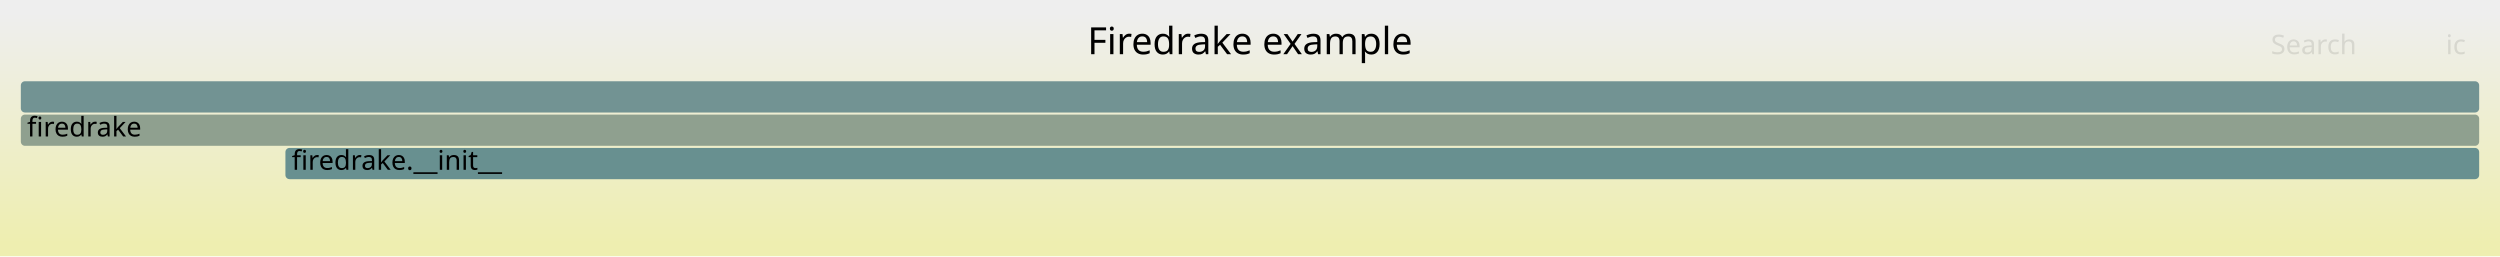
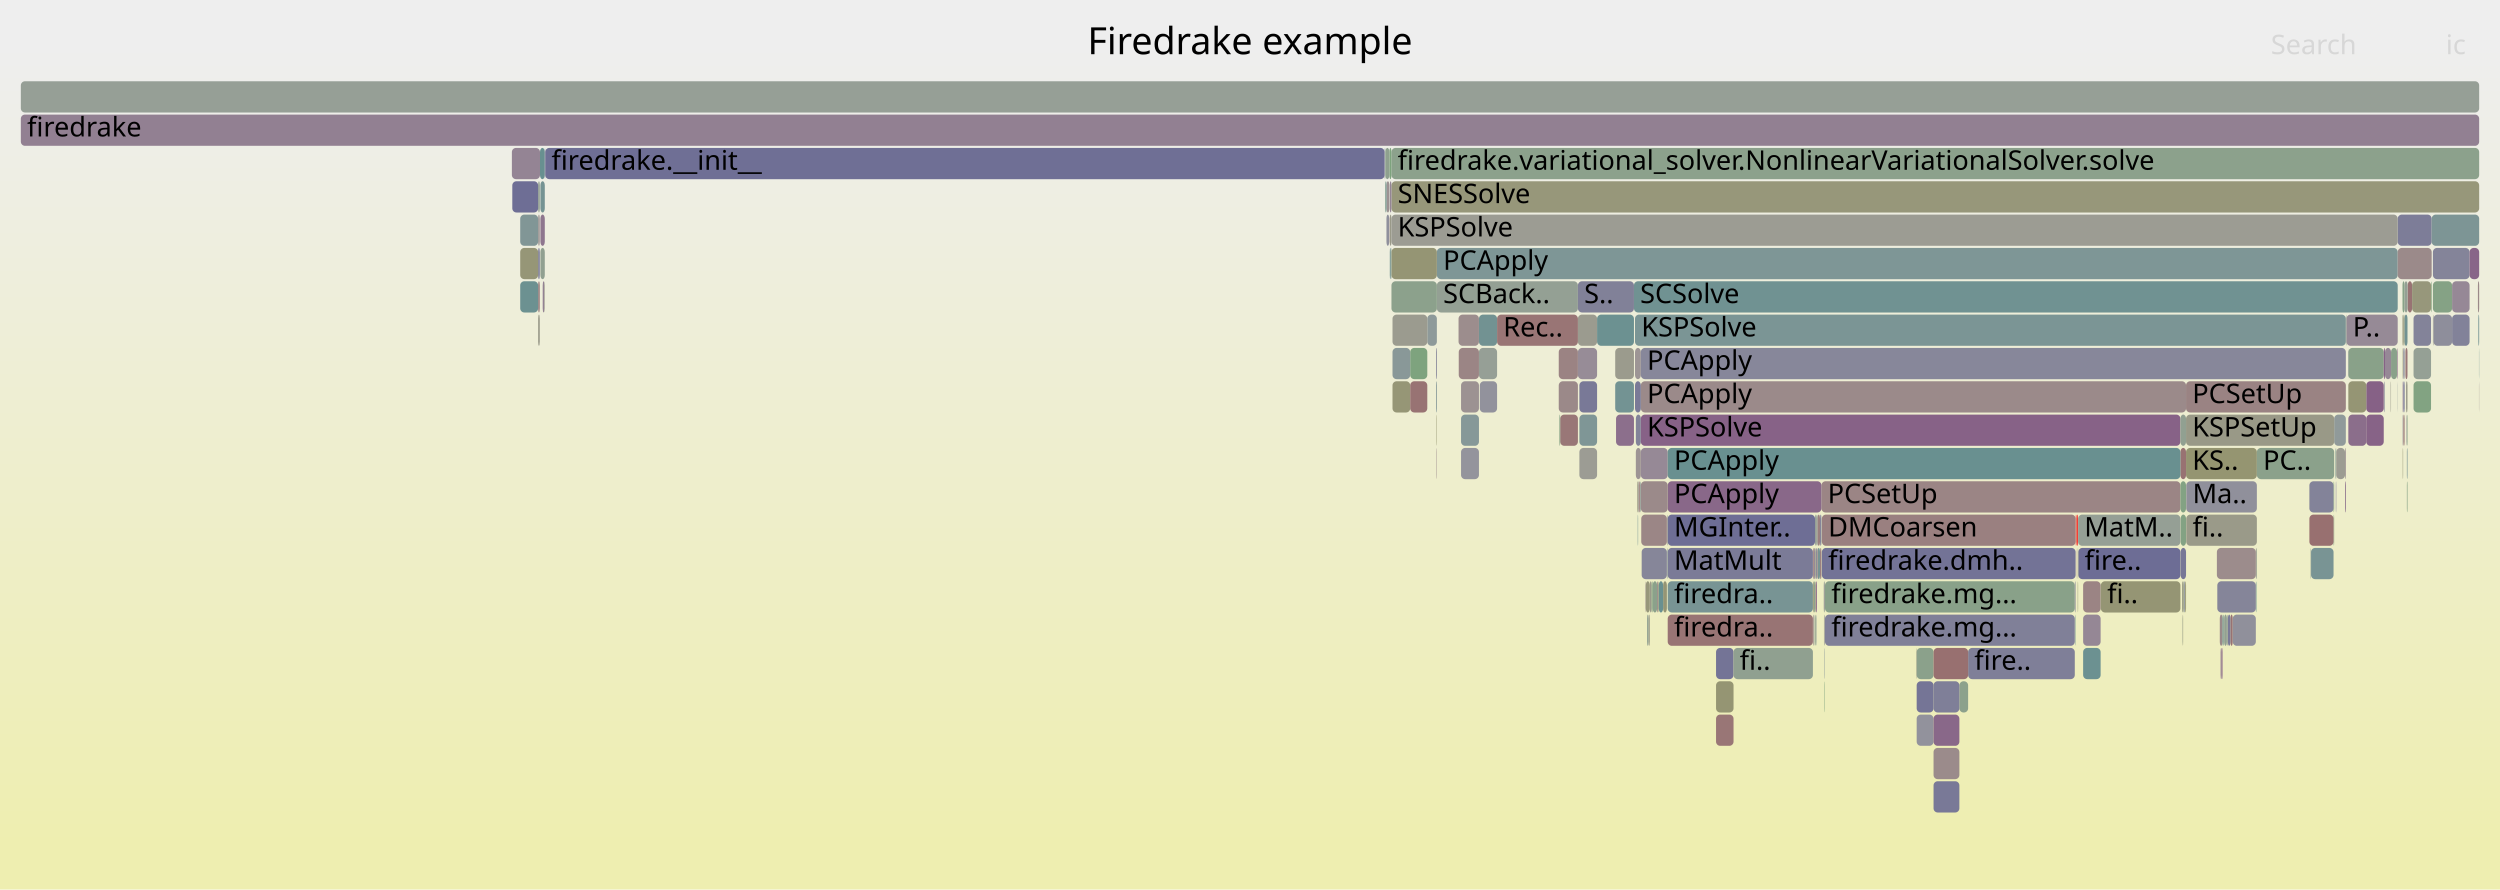
- <svg xmlns="http://www.w3.org/2000/svg" version="1.1" width="1200" height="123" viewBox="0 0 1200 123">
+ <svg xmlns="http://www.w3.org/2000/svg" version="1.1" width="1200" height="427" viewBox="0 0 1200 427">
  <defs>
    <linearGradient id="background" y1="0" y2="1" x1="0" x2="0">
      <stop stop-color="#eeeeee" offset="5%" />
      <stop stop-color="#eeeeb0" offset="95%" />
    </linearGradient>
  </defs>
  <style type="text/css">
	text { font-family:Verdana; font-size:13px; fill:rgb(0,0,0); }
	#search, #ignorecase { opacity:0.1; cursor:pointer; }
	#search:hover, #search.show, #ignorecase:hover, #ignorecase.show { opacity:1; }
	#subtitle { text-anchor:middle; font-color:rgb(160,160,160); }
	#title { text-anchor:middle; font-size:18px}
	#unzoom { cursor:pointer; }
	#frames &gt; *:hover { stroke:black; stroke-width:0.5; cursor:pointer; }
	.hide { display:none; }
	.parent { opacity:0.5; }
</style>
-   <rect x="0.0" y="0" width="1200.0" height="123.0" fill="url(#background)" />
+   <rect x="0.0" y="0" width="1200.0" height="427.0" fill="url(#background)" />
  <text id="title" x="600.00" y="26">Firedrake example</text>
-   <text id="details" x="10.00" y="105"> </text>
+   <text id="details" x="10.00" y="409"> </text>
  <text id="unzoom" x="10.00" y="26" class="hide">Reset Zoom</text>
  <text id="search" x="1090.00" y="26">Search</text>
  <text id="ignorecase" x="1174.00" y="26">ic</text>
-   <text id="matched" x="1090.00" y="105"> </text>
+   <text id="matched" x="1090.00" y="409"> </text>
  <g id="frames">
    <g>
-       <rect x="10.0" y="39" width="1180.0" height="15.0" fill="rgb(113.749,146.528,146.528)" rx="2" ry="2" />
+       <rect x="1153.6" y="183" width="0.6" height="15.0" fill="rgb(112.933,112.933,149.277)" rx="2" ry="2" />
+       <text x="1156.61" y="193.5" />
+     </g>
+     <g>
+       <rect x="870.6" y="263" width="0.6" height="15.0" fill="rgb(149.701,136.734,149.701)" rx="2" ry="2" />
+       <text x="873.58" y="273.5" />
+     </g>
+     <g>
+       <rect x="689.7" y="119" width="461.2" height="15.0" fill="rgb(126.33,149.789,149.789)" rx="2" ry="2" />
+       <text x="692.71" y="129.5">PCApply</text>
+     </g>
+     <g>
+       <rect x="1150.9" y="103" width="16.3" height="15.0" fill="rgb(124.963,124.963,151.606)" rx="2" ry="2" />
+       <text x="1153.92" y="113.5" />
+     </g>
+     <g>
+       <rect x="876.0" y="279" width="119.9" height="15.0" fill="rgb(137.108,161.401,137.108)" rx="2" ry="2" />
+       <text x="879.03" y="289.5">firedrake.mg...</text>
+     </g>
+     <g>
+       <rect x="1166.9" y="135" width="0.3" height="15.0" fill="rgb(125.237,163.334,125.237)" rx="2" ry="2" />
+       <text x="1169.94" y="145.5" />
+     </g>
+     <g>
+       <rect x="748.9" y="199" width="8.5" height="15.0" fill="rgb(152.941,119.215,119.215)" rx="2" ry="2" />
+       <text x="751.88" y="209.5" />
+     </g>
+     <g>
+       <rect x="1083.1" y="263" width="0.2" height="15.0" fill="rgb(134.733,98.378,134.733)" rx="2" ry="2" />
+       <text x="1086.07" y="273.5" />
+     </g>
+     <g>
+       <rect x="800.1" y="263" width="0.3" height="15.0" fill="rgb(128.237,150.284,150.284)" rx="2" ry="2" />
+       <text x="803.07" y="273.5" />
+     </g>
+     <g>
+       <rect x="258.3" y="87" width="0.8" height="15.0" fill="rgb(145.914,159.968,145.914)" rx="2" ry="2" />
+       <text x="261.32" y="97.5" />
+     </g>
+     <g>
+       <rect x="757.4" y="151" width="9.2" height="15.0" fill="rgb(154.824,154.824,142.611)" rx="2" ry="2" />
+       <text x="760.40" y="161.5" />
+     </g>
+     <g>
+       <rect x="1120.1" y="231" width="0.3" height="15.0" fill="rgb(124.233,163.497,124.233)" rx="2" ry="2" />
+       <text x="1123.14" y="241.5" />
+     </g>
+     <g>
+       <rect x="1047.6" y="295" width="0.1" height="15.0" fill="rgb(127.992,150.22,150.22)" rx="2" ry="2" />
+       <text x="1050.58" y="305.5" />
+     </g>
+     <g>
+       <rect x="1068.9" y="295" width="0.2" height="15.0" fill="rgb(118.165,118.165,150.29)" rx="2" ry="2" />
+       <text x="1071.85" y="305.5" />
+     </g>
+     <g>
+       <rect x="1167.2" y="103" width="22.8" height="15.0" fill="rgb(124.979,149.439,149.439)" rx="2" ry="2" />
+       <text x="1170.19" y="113.5" />
+     </g>
+     <g>
+       <rect x="996.3" y="247" width="0.4" height="15.0" fill="rgb(255,71,71)" rx="2" ry="2" />
+       <text x="999.35" y="257.5" />
+     </g>
+     <g>
+       <rect x="800.1" y="247" width="0.3" height="15.0" fill="rgb(148.495,159.547,148.495)" rx="2" ry="2" />
+       <text x="803.07" y="257.5" />
+     </g>
+     <g>
+       <rect x="786.1" y="247" width="0.2" height="15.0" fill="rgb(117.844,147.589,147.589)" rx="2" ry="2" />
+       <text x="789.13" y="257.5" />
+     </g>
+     <g>
+       <rect x="874.3" y="231" width="172.3" height="15.0" fill="rgb(154.688,132.605,132.605)" rx="2" ry="2" />
+       <text x="877.28" y="241.5">PCSetUp</text>
+     </g>
+     <g>
+       <rect x="1153.5" y="151" width="0.1" height="15.0" fill="rgb(121.456,148.526,148.526)" rx="2" ry="2" />
+       <text x="1156.49" y="161.5" />
+     </g>
+     <g>
+       <rect x="689.7" y="135" width="67.7" height="15.0" fill="rgb(148.49,159.548,148.49)" rx="2" ry="2" />
+       <text x="692.71" y="145.5">SCBack..</text>
+     </g>
+     <g>
+       <rect x="1127.2" y="167" width="17.0" height="15.0" fill="rgb(137.205,161.385,137.205)" rx="2" ry="2" />
+       <text x="1130.20" y="177.5" />
+     </g>
+     <g>
+       <rect x="757.4" y="135" width="26.9" height="15.0" fill="rgb(128.705,128.705,152.33)" rx="2" ry="2" />
+       <text x="760.40" y="145.5">S..</text>
+     </g>
+     <g>
+       <rect x="1066.4" y="311" width="0.4" height="15.0" fill="rgb(133.496,95.209,133.496)" rx="2" ry="2" />
+       <text x="1069.37" y="321.5" />
+     </g>
+     <g>
+       <rect x="1153.2" y="135" width="1.0" height="15.0" fill="rgb(136.417,161.513,136.417)" rx="2" ry="2" />
+       <text x="1156.16" y="145.5" />
+     </g>
+     <g>
+       <rect x="997.3" y="247" width="0.2" height="15.0" fill="rgb(156.362,145.439,145.439)" rx="2" ry="2" />
+       <text x="1000.32" y="257.5" />
+     </g>
+     <g>
+       <rect x="786.3" y="231" width="0.1" height="15.0" fill="rgb(147.235,159.752,147.235)" rx="2" ry="2" />
+       <text x="789.26" y="241.5" />
+     </g>
+     <g>
+       <rect x="800.5" y="247" width="70.7" height="15.0" fill="rgb(109.914,109.914,148.693)" rx="2" ry="2" />
+       <text x="803.52" y="257.5">MGInter..</text>
+     </g>
+     <g>
+       <rect x="1046.7" y="263" width="2.6" height="15.0" fill="rgb(118.858,118.858,150.424)" rx="2" ry="2" />
+       <text x="1049.70" y="273.5" />
+     </g>
+     <g>
+       <rect x="873.6" y="263" width="0.7" height="15.0" fill="rgb(154.033,127.586,127.586)" rx="2" ry="2" />
+       <text x="876.58" y="273.5" />
+     </g>
+     <g>
+       <rect x="920.0" y="343" width="8.1" height="15.0" fill="rgb(145.608,145.608,155.602)" rx="2" ry="2" />
+       <text x="922.95" y="353.5" />
+     </g>
+     <g>
+       <rect x="1177.0" y="135" width="8.4" height="15.0" fill="rgb(149.605,136.488,149.605)" rx="2" ry="2" />
+       <text x="1179.95" y="145.5" />
+     </g>
+     <g>
+       <rect x="1049.3" y="215" width="34.0" height="15.0" fill="rgb(148.786,148.786,113.346)" rx="2" ry="2" />
+       <text x="1052.29" y="225.5">KS..</text>
+     </g>
+     <g>
+       <rect x="1008.3" y="279" width="0.1" height="15.0" fill="rgb(146.099,159.937,146.099)" rx="2" ry="2" />
+       <text x="1011.32" y="289.5" />
+     </g>
+     <g>
+       <rect x="787.6" y="199" width="259.0" height="15.0" fill="rgb(134.635,98.127,134.635)" rx="2" ry="2" />
+       <text x="790.60" y="209.5">KSPSolve</text>
+     </g>
+     <g>
+       <rect x="1070.6" y="295" width="1.1" height="15.0" fill="rgb(152.324,114.487,114.487)" rx="2" ry="2" />
+       <text x="1073.61" y="305.5" />
+     </g>
+     <g>
+       <rect x="1069.1" y="295" width="0.3" height="15.0" fill="rgb(142.732,160.485,142.732)" rx="2" ry="2" />
+       <text x="1072.13" y="305.5" />
+     </g>
+     <g>
+       <rect x="800.5" y="231" width="73.8" height="15.0" fill="rgb(137.027,104.257,137.027)" rx="2" ry="2" />
+       <text x="803.52" y="241.5">PCApply</text>
+     </g>
+     <g>
+       <rect x="997.6" y="263" width="49.0" height="15.0" fill="rgb(109.108,109.108,148.537)" rx="2" ry="2" />
+       <text x="1000.63" y="273.5">fire..</text>
+     </g>
+     <g>
+       <rect x="1047.7" y="295" width="0.2" height="15.0" fill="rgb(149.808,149.808,118.301)" rx="2" ry="2" />
+       <text x="1050.72" y="305.5" />
+     </g>
+     <g>
+       <rect x="667.9" y="119" width="21.8" height="15.0" fill="rgb(149.232,149.232,115.508)" rx="2" ry="2" />
+       <text x="670.88" y="129.5" />
+     </g>
+     <g>
+       <rect x="1120.1" y="247" width="0.3" height="15.0" fill="rgb(136.052,161.573,136.052)" rx="2" ry="2" />
+       <text x="1123.14" y="257.5" />
+     </g>
+     <g>
+       <rect x="873.6" y="247" width="0.7" height="15.0" fill="rgb(133.172,133.172,153.195)" rx="2" ry="2" />
+       <text x="876.58" y="257.5" />
+     </g>
+     <g>
+       <rect x="1067.3" y="295" width="0.3" height="15.0" fill="rgb(147.867,159.649,147.867)" rx="2" ry="2" />
+       <text x="1070.34" y="305.5" />
+     </g>
+     <g>
+       <rect x="1155.7" y="135" width="2.1" height="15.0" fill="rgb(152.386,114.959,114.959)" rx="2" ry="2" />
+       <text x="1158.74" y="145.5" />
+     </g>
+     <g>
+       <rect x="259.1" y="87" width="0.1" height="15.0" fill="rgb(141.576,160.674,141.576)" rx="2" ry="2" />
+       <text x="262.06" y="97.5" />
+     </g>
+     <g>
+       <rect x="876.0" y="295" width="119.9" height="15.0" fill="rgb(128.314,128.314,152.254)" rx="2" ry="2" />
+       <text x="879.03" y="305.5">firedrake.mg...</text>
+     </g>
+     <g>
+       <rect x="775.3" y="167" width="9.0" height="15.0" fill="rgb(154.512,154.512,141.097)" rx="2" ry="2" />
+       <text x="778.33" y="177.5" />
+     </g>
+     <g>
+       <rect x="1108.5" y="247" width="11.6" height="15.0" fill="rgb(152.007,112.051,112.051)" rx="2" ry="2" />
+       <text x="1111.46" y="257.5" />
+     </g>
+     <g>
+       <rect x="798.3" y="279" width="1.8" height="15.0" fill="rgb(149.483,149.483,116.723)" rx="2" ry="2" />
+       <text x="801.35" y="289.5" />
+     </g>
+     <g>
+       <rect x="258.3" y="119" width="0.8" height="15.0" fill="rgb(122.812,122.812,151.189)" rx="2" ry="2" />
+       <text x="261.32" y="129.5" />
+     </g>
+     <g>
+       <rect x="1048.1" y="279" width="0.4" height="15.0" fill="rgb(122.308,148.747,148.747)" rx="2" ry="2" />
+       <text x="1051.05" y="289.5" />
+     </g>
+     <g>
+       <rect x="1046.7" y="247" width="2.6" height="15.0" fill="rgb(131.061,162.385,131.061)" rx="2" ry="2" />
+       <text x="1049.70" y="257.5" />
+     </g>
+     <g>
+       <rect x="999.9" y="311" width="8.4" height="15.0" fill="rgb(107.953,145.025,145.025)" rx="2" ry="2" />
+       <text x="1002.88" y="321.5" />
+     </g>
+     <g>
+       <rect x="1147.5" y="183" width="0.2" height="15.0" fill="rgb(153.9,153.9,138.128)" rx="2" ry="2" />
+       <text x="1150.46" y="193.5" />
+     </g>
+     <g>
+       <rect x="870.6" y="279" width="0.6" height="15.0" fill="rgb(140.125,160.91,140.125)" rx="2" ry="2" />
+       <text x="873.58" y="289.5" />
+     </g>
+     <g>
+       <rect x="996.1" y="295" width="0.2" height="15.0" fill="rgb(107.01,144.78,144.78)" rx="2" ry="2" />
+       <text x="999.06" y="305.5" />
+     </g>
+     <g>
+       <rect x="259.4" y="87" width="2.1" height="15.0" fill="rgb(117.143,147.407,147.407)" rx="2" ry="2" />
+       <text x="262.40" y="97.5" />
+     </g>
+     <g>
+       <rect x="784.8" y="167" width="2.8" height="15.0" fill="rgb(156.769,148.562,148.562)" rx="2" ry="2" />
+       <text x="787.83" y="177.5" />
+     </g>
+     <g>
+       <rect x="667.1" y="103" width="0.8" height="15.0" fill="rgb(153.366,153.366,135.541)" rx="2" ry="2" />
+       <text x="670.09" y="113.5" />
+     </g>
+     <g>
+       <rect x="1083.3" y="215" width="37.1" height="15.0" fill="rgb(138.81,161.124,138.81)" rx="2" ry="2" />
+       <text x="1086.28" y="225.5">PC..</text>
+     </g>
+     <g>
+       <rect x="928.1" y="359" width="12.4" height="15.0" fill="rgb(155.47,138.6,138.6)" rx="2" ry="2" />
+       <text x="931.06" y="369.5" />
+     </g>
+     <g>
+       <rect x="1082.8" y="263" width="0.3" height="15.0" fill="rgb(135.231,161.707,135.231)" rx="2" ry="2" />
+       <text x="1085.80" y="273.5" />
+     </g>
+     <g>
+       <rect x="999.9" y="279" width="8.4" height="15.0" fill="rgb(154.581,131.787,131.787)" rx="2" ry="2" />
+       <text x="1002.88" y="289.5" />
+     </g>
+     <g>
+       <rect x="1167.8" y="151" width="0.3" height="15.0" fill="rgb(154.538,154.538,141.223)" rx="2" ry="2" />
+       <text x="1170.78" y="161.5" />
+     </g>
+     <g>
+       <rect x="748.2" y="167" width="9.2" height="15.0" fill="rgb(154.516,131.29,131.29)" rx="2" ry="2" />
+       <text x="751.15" y="177.5" />
+     </g>
+     <g>
+       <rect x="1153.3" y="215" width="0.2" height="15.0" fill="rgb(149.932,149.932,118.901)" rx="2" ry="2" />
+       <text x="1156.29" y="225.5" />
+     </g>
+     <g>
+       <rect x="1135.8" y="183" width="8.4" height="15.0" fill="rgb(134.089,96.729,134.089)" rx="2" ry="2" />
+       <text x="1138.80" y="193.5" />
+     </g>
+     <g>
+       <rect x="685.1" y="151" width="4.6" height="15.0" fill="rgb(141.527,153.729,153.729)" rx="2" ry="2" />
+       <text x="688.14" y="161.5" />
+     </g>
+     <g>
+       <rect x="871.9" y="295" width="0.2" height="15.0" fill="rgb(140.609,153.491,153.491)" rx="2" ry="2" />
+       <text x="874.88" y="305.5" />
+     </g>
+     <g>
+       <rect x="245.7" y="71" width="13.5" height="15.0" fill="rgb(147.704,131.617,147.704)" rx="2" ry="2" />
+       <text x="248.74" y="81.5" />
+     </g>
+     <g>
+       <rect x="790.0" y="279" width="1.9" height="15.0" fill="rgb(150.783,150.783,123.023)" rx="2" ry="2" />
+       <text x="792.98" y="289.5" />
+     </g>
+     <g>
+       <rect x="1189.9" y="167" width="0.1" height="15.0" fill="rgb(107.726,144.966,144.966)" rx="2" ry="2" />
+       <text x="1192.86" y="177.5" />
+     </g>
+     <g>
+       <rect x="871.2" y="279" width="0.2" height="15.0" fill="rgb(148.678,159.518,148.678)" rx="2" ry="2" />
+       <text x="874.17" y="289.5" />
+     </g>
+     <g>
+       <rect x="996.8" y="247" width="0.5" height="15.0" fill="rgb(255,0,0)" rx="2" ry="2" />
+       <text x="999.81" y="257.5" />
+     </g>
+     <g>
+       <rect x="874.5" y="247" width="121.8" height="15.0" fill="rgb(154.116,128.225,128.225)" rx="2" ry="2" />
+       <text x="877.52" y="257.5">DMCoarsen</text>
+     </g>
+     <g>
+       <rect x="787.6" y="215" width="12.9" height="15.0" fill="rgb(149.621,136.529,149.621)" rx="2" ry="2" />
+       <text x="790.60" y="225.5" />
+     </g>
+     <g>
+       <rect x="786.4" y="231" width="0.4" height="15.0" fill="rgb(156.53,146.73,146.73)" rx="2" ry="2" />
+       <text x="789.44" y="241.5" />
+     </g>
+     <g>
+       <rect x="1127.2" y="183" width="8.6" height="15.0" fill="rgb(149.337,149.337,116.016)" rx="2" ry="2" />
+       <text x="1130.20" y="193.5" />
+     </g>
+     <g>
+       <rect x="709.9" y="167" width="8.7" height="15.0" fill="rgb(149.821,159.331,149.821)" rx="2" ry="2" />
+       <text x="712.86" y="177.5" />
+     </g>
+     <g>
+       <rect x="665.5" y="87" width="1.4" height="15.0" fill="rgb(156.489,146.418,146.418)" rx="2" ry="2" />
+       <text x="668.54" y="97.5" />
+     </g>
+     <g>
+       <rect x="871.2" y="295" width="0.2" height="15.0" fill="rgb(147.757,147.757,108.363)" rx="2" ry="2" />
+       <text x="874.17" y="305.5" />
+     </g>
+     <g>
+       <rect x="787.6" y="183" width="261.7" height="15.0" fill="rgb(155.369,137.828,137.828)" rx="2" ry="2" />
+       <text x="790.60" y="193.5">PCApply</text>
+     </g>
+     <g>
+       <rect x="667.9" y="71" width="522.1" height="15.0" fill="rgb(139.59,160.997,139.59)" rx="2" ry="2" />
+       <text x="670.88" y="81.5">firedrake.variational_solver.NonlinearVariationalSolver.solve</text>
+     </g>
+     <g>
+       <rect x="871.4" y="279" width="0.2" height="15.0" fill="rgb(147.773,147.773,108.437)" rx="2" ry="2" />
+       <text x="874.37" y="289.5" />
+     </g>
+     <g>
+       <rect x="944.7" y="311" width="51.2" height="15.0" fill="rgb(126.876,126.876,151.976)" rx="2" ry="2" />
+       <text x="947.68" y="321.5">fire..</text>
+     </g>
+     <g>
+       <rect x="871.0" y="295" width="0.2" height="15.0" fill="rgb(138.396,152.917,152.917)" rx="2" ry="2" />
+       <text x="873.98" y="305.5" />
+     </g>
+     <g>
+       <rect x="1048.5" y="279" width="0.4" height="15.0" fill="rgb(132.598,132.598,153.084)" rx="2" ry="2" />
+       <text x="1051.49" y="289.5" />
+     </g>
+     <g>
+       <rect x="1150.8" y="167" width="0.1" height="15.0" fill="rgb(150.302,138.274,150.302)" rx="2" ry="2" />
+       <text x="1153.77" y="177.5" />
+     </g>
+     <g>
+       <rect x="1046.6" y="231" width="2.7" height="15.0" fill="rgb(130.524,162.473,130.524)" rx="2" ry="2" />
+       <text x="1049.56" y="241.5" />
+     </g>
+     <g>
+       <rect x="997.3" y="279" width="0.2" height="15.0" fill="rgb(149.713,149.713,117.84)" rx="2" ry="2" />
+       <text x="1000.32" y="289.5" />
+     </g>
+     <g>
+       <rect x="920.0" y="311" width="8.1" height="15.0" fill="rgb(138.96,161.1,138.96)" rx="2" ry="2" />
+       <text x="922.95" y="321.5" />
+     </g>
+     <g>
+       <rect x="676.9" y="167" width="8.2" height="15.0" fill="rgb(125.651,163.266,125.651)" rx="2" ry="2" />
+       <text x="679.89" y="177.5" />
+     </g>
+     <g>
+       <rect x="666.9" y="71" width="1.0" height="15.0" fill="rgb(125.03,163.367,125.03)" rx="2" ry="2" />
+       <text x="669.91" y="81.5" />
+     </g>
+     <g>
+       <rect x="1153.2" y="151" width="0.3" height="15.0" fill="rgb(151.644,151.644,127.198)" rx="2" ry="2" />
+       <text x="1156.16" y="161.5" />
+     </g>
+     <g>
+       <rect x="871.4" y="263" width="0.2" height="15.0" fill="rgb(145.777,154.831,154.831)" rx="2" ry="2" />
+       <text x="874.37" y="273.5" />
+     </g>
+     <g>
+       <rect x="701.3" y="215" width="8.6" height="15.0" fill="rgb(147.741,147.741,156.014)" rx="2" ry="2" />
+       <text x="704.32" y="225.5" />
+     </g>
+     <g>
+       <rect x="1153.6" y="151" width="0.6" height="15.0" fill="rgb(149.525,149.525,116.928)" rx="2" ry="2" />
+       <text x="1156.61" y="161.5" />
+     </g>
+     <g>
+       <rect x="785.2" y="199" width="2.4" height="15.0" fill="rgb(130.792,130.792,152.734)" rx="2" ry="2" />
+       <text x="788.20" y="209.5" />
+     </g>
+     <g>
+       <rect x="791.3" y="295" width="0.6" height="15.0" fill="rgb(153.512,153.512,136.25)" rx="2" ry="2" />
+       <text x="794.25" y="305.5" />
+     </g>
+     <g>
+       <rect x="786.8" y="231" width="0.5" height="15.0" fill="rgb(153.672,124.822,124.822)" rx="2" ry="2" />
+       <text x="789.84" y="241.5" />
+     </g>
+     <g>
+       <rect x="689.3" y="167" width="0.4" height="15.0" fill="rgb(133.869,133.869,153.33)" rx="2" ry="2" />
+       <text x="692.32" y="177.5" />
+     </g>
+     <g>
+       <rect x="258.3" y="151" width="0.8" height="15.0" fill="rgb(153.924,153.924,138.249)" rx="2" ry="2" />
+       <text x="261.32" y="161.5" />
+     </g>
+     <g>
+       <rect x="689.5" y="199" width="0.2" height="15.0" fill="rgb(148.322,148.322,111.097)" rx="2" ry="2" />
+       <text x="692.49" y="209.5" />
+     </g>
+     <g>
+       <rect x="871.4" y="295" width="0.2" height="15.0" fill="rgb(112.161,146.116,146.116)" rx="2" ry="2" />
+       <text x="874.37" y="305.5" />
+     </g>
+     <g>
+       <rect x="787.3" y="231" width="0.3" height="15.0" fill="rgb(124.522,149.321,149.321)" rx="2" ry="2" />
+       <text x="790.27" y="241.5" />
+     </g>
+     <g>
+       <rect x="1125.6" y="231" width="0.4" height="15.0" fill="rgb(140.879,114.128,140.879)" rx="2" ry="2" />
+       <text x="1128.63" y="241.5" />
+     </g>
+     <g>
+       <rect x="261.7" y="71" width="402.9" height="15.0" fill="rgb(111.072,111.072,148.917)" rx="2" ry="2" />
+       <text x="264.72" y="81.5">firedrake.__init__</text>
+     </g>
+     <g>
+       <rect x="1121.2" y="231" width="0.2" height="15.0" fill="rgb(124.567,124.567,151.529)" rx="2" ry="2" />
+       <text x="1124.21" y="241.5" />
+     </g>
+     <g>
+       <rect x="1120.4" y="199" width="5.6" height="15.0" fill="rgb(144.079,154.391,154.391)" rx="2" ry="2" />
+       <text x="1123.36" y="209.5" />
+     </g>
+     <g>
+       <rect x="1155.3" y="199" width="0.3" height="15.0" fill="rgb(130.66,162.451,130.66)" rx="2" ry="2" />
+       <text x="1158.31" y="209.5" />
+     </g>
+     <g>
+       <rect x="775.3" y="183" width="9.0" height="15.0" fill="rgb(114.54,146.733,146.733)" rx="2" ry="2" />
+       <text x="778.33" y="193.5" />
+     </g>
+     <g>
+       <rect x="790.6" y="295" width="0.7" height="15.0" fill="rgb(144.72,160.162,144.72)" rx="2" ry="2" />
+       <text x="793.60" y="305.5" />
+     </g>
+     <g>
+       <rect x="872.4" y="263" width="1.2" height="15.0" fill="rgb(118.054,147.644,147.644)" rx="2" ry="2" />
+       <text x="875.40" y="273.5" />
+     </g>
+     <g>
+       <rect x="800.5" y="279" width="69.7" height="15.0" fill="rgb(119.911,148.125,148.125)" rx="2" ry="2" />
+       <text x="803.52" y="289.5">firedra..</text>
+     </g>
+     <g>
+       <rect x="1047.4" y="279" width="0.5" height="15.0" fill="rgb(152.614,152.614,131.9)" rx="2" ry="2" />
+       <text x="1050.43" y="289.5" />
+     </g>
+     <g>
+       <rect x="1154.6" y="167" width="1.0" height="15.0" fill="rgb(152.878,118.73,118.73)" rx="2" ry="2" />
+       <text x="1157.64" y="177.5" />
+     </g>
+     <g>
+       <rect x="758.1" y="183" width="8.5" height="15.0" fill="rgb(120.506,120.506,150.743)" rx="2" ry="2" />
+       <text x="761.09" y="193.5" />
+     </g>
+     <g>
+       <rect x="928.1" y="311" width="16.6" height="15.0" fill="rgb(152.057,112.435,112.435)" rx="2" ry="2" />
+       <text x="931.06" y="321.5" />
+     </g>
+     <g>
+       <rect x="928.1" y="375" width="12.4" height="15.0" fill="rgb(121.478,121.478,150.931)" rx="2" ry="2" />
+       <text x="931.06" y="385.5" />
+     </g>
+     <g>
+       <rect x="1158.5" y="167" width="8.4" height="15.0" fill="rgb(148.596,159.531,148.596)" rx="2" ry="2" />
+       <text x="1161.48" y="177.5" />
+     </g>
+     <g>
+       <rect x="1147.7" y="167" width="2.9" height="15.0" fill="rgb(138.348,161.199,138.348)" rx="2" ry="2" />
+       <text x="1150.69" y="177.5" />
+     </g>
+     <g>
+       <rect x="260.5" y="135" width="0.8" height="15.0" fill="rgb(146.853,129.435,146.853)" rx="2" ry="2" />
+       <text x="263.50" y="145.5" />
+     </g>
+     <g>
+       <rect x="823.7" y="311" width="8.4" height="15.0" fill="rgb(115.74,115.74,149.821)" rx="2" ry="2" />
+       <text x="826.66" y="321.5" />
+     </g>
+     <g>
+       <rect x="919.8" y="311" width="0.2" height="15.0" fill="rgb(153.469,153.469,136.044)" rx="2" ry="2" />
+       <text x="922.83" y="321.5" />
+     </g>
+     <g>
+       <rect x="1167.8" y="119" width="17.6" height="15.0" fill="rgb(132.146,132.146,152.996)" rx="2" ry="2" />
+       <text x="1170.78" y="129.5" />
+     </g>
+     <g>
+       <rect x="785.2" y="215" width="2.4" height="15.0" fill="rgb(156.696,148.003,148.003)" rx="2" ry="2" />
+       <text x="788.20" y="225.5" />
+     </g>
+     <g>
+       <rect x="920.0" y="327" width="8.1" height="15.0" fill="rgb(117.186,117.186,150.1)" rx="2" ry="2" />
+       <text x="922.95" y="337.5" />
+     </g>
+     <g>
+       <rect x="997.5" y="247" width="49.1" height="15.0" fill="rgb(149.422,159.396,149.422)" rx="2" ry="2" />
+       <text x="1000.46" y="257.5">MatM..</text>
+     </g>
+     <g>
+       <rect x="1121.0" y="215" width="0.2" height="15.0" fill="rgb(112.468,146.195,146.195)" rx="2" ry="2" />
+       <text x="1124.03" y="225.5" />
+     </g>
+     <g>
+       <rect x="795.4" y="279" width="0.5" height="15.0" fill="rgb(155.111,135.848,135.848)" rx="2" ry="2" />
+       <text x="798.39" y="289.5" />
+     </g>
+     <g>
+       <rect x="1046.6" y="215" width="2.7" height="15.0" fill="rgb(152.258,113.98,113.98)" rx="2" ry="2" />
+       <text x="1049.56" y="225.5" />
+     </g>
+     <g>
+       <rect x="1153.6" y="167" width="0.6" height="15.0" fill="rgb(129.406,129.406,152.466)" rx="2" ry="2" />
+       <text x="1156.61" y="177.5" />
+     </g>
+     <g>
+       <rect x="1071.7" y="295" width="11.1" height="15.0" fill="rgb(143.511,143.511,155.196)" rx="2" ry="2" />
+       <text x="1074.68" y="305.5" />
+     </g>
+     <g>
+       <rect x="1064.1" y="263" width="18.7" height="15.0" fill="rgb(155.64,139.903,139.903)" rx="2" ry="2" />
+       <text x="1067.11" y="273.5" />
+     </g>
+     <g>
+       <rect x="787.6" y="167" width="338.4" height="15.0" fill="rgb(135.03,135.03,153.554)" rx="2" ry="2" />
+       <text x="790.60" y="177.5">PCApply</text>
+     </g>
+     <g>
+       <rect x="710.3" y="183" width="8.3" height="15.0" fill="rgb(146.243,146.243,155.724)" rx="2" ry="2" />
+       <text x="713.28" y="193.5" />
+     </g>
+     <g>
+       <rect x="1082.8" y="279" width="0.3" height="15.0" fill="rgb(110.739,145.747,145.747)" rx="2" ry="2" />
+       <text x="1085.80" y="289.5" />
+     </g>
+     <g>
+       <rect x="940.5" y="327" width="4.2" height="15.0" fill="rgb(139.797,160.963,139.797)" rx="2" ry="2" />
+       <text x="943.48" y="337.5" />
+     </g>
+     <g>
+       <rect x="999.9" y="295" width="8.4" height="15.0" fill="rgb(148.996,134.927,148.996)" rx="2" ry="2" />
+       <text x="1002.88" y="305.5" />
+     </g>
+     <g>
+       <rect x="766.6" y="151" width="17.7" height="15.0" fill="rgb(107.567,144.925,144.925)" rx="2" ry="2" />
+       <text x="769.64" y="161.5" />
+     </g>
+     <g>
+       <rect x="245.9" y="87" width="12.4" height="15.0" fill="rgb(110.292,110.292,148.766)" rx="2" ry="2" />
+       <text x="248.93" y="97.5" />
+     </g>
+     <g>
+       <rect x="758.1" y="199" width="8.5" height="15.0" fill="rgb(127.037,149.973,149.973)" rx="2" ry="2" />
+       <text x="761.09" y="209.5" />
+     </g>
+     <g>
+       <rect x="1153.3" y="199" width="0.2" height="15.0" fill="rgb(137.308,137.308,153.995)" rx="2" ry="2" />
+       <text x="1156.29" y="209.5" />
+     </g>
+     <g>
+       <rect x="1108.5" y="231" width="11.6" height="15.0" fill="rgb(131.147,131.147,152.803)" rx="2" ry="2" />
+       <text x="1111.46" y="241.5" />
+     </g>
+     <g>
+       <rect x="875.4" y="279" width="0.5" height="15.0" fill="rgb(145.796,159.987,145.796)" rx="2" ry="2" />
+       <text x="878.42" y="289.5" />
+     </g>
+     <g>
+       <rect x="664.6" y="71" width="0.2" height="15.0" fill="rgb(135.85,135.85,153.713)" rx="2" ry="2" />
+       <text x="667.62" y="81.5" />
+     </g>
+     <g>
+       <rect x="1150.8" y="183" width="0.1" height="15.0" fill="rgb(144.966,154.621,154.621)" rx="2" ry="2" />
+       <text x="1153.77" y="193.5" />
+     </g>
+     <g>
+       <rect x="259.4" y="103" width="2.1" height="15.0" fill="rgb(142.425,118.088,142.425)" rx="2" ry="2" />
+       <text x="262.40" y="113.5" />
+     </g>
+     <g>
+       <rect x="748.2" y="183" width="9.2" height="15.0" fill="rgb(155.321,137.458,137.458)" rx="2" ry="2" />
+       <text x="751.15" y="193.5" />
+     </g>
+     <g>
+       <rect x="1150.9" y="119" width="16.3" height="15.0" fill="rgb(155.389,137.983,137.983)" rx="2" ry="2" />
+       <text x="1153.92" y="129.5" />
+     </g>
+     <g>
+       <rect x="10.0" y="55" width="1180.0" height="15.0" fill="rgb(146.201,127.765,146.201)" rx="2" ry="2" />
+       <text x="13.00" y="65.5">firedrake</text>
+     </g>
+     <g>
+       <rect x="1189.9" y="183" width="0.1" height="15.0" fill="rgb(156.173,143.992,143.992)" rx="2" ry="2" />
+       <text x="1192.86" y="193.5" />
+     </g>
+     <g>
+       <rect x="1049.4" y="247" width="33.9" height="15.0" fill="rgb(153.619,153.619,136.771)" rx="2" ry="2" />
+       <text x="1052.43" y="257.5">fi..</text>
+     </g>
+     <g>
+       <rect x="1048.9" y="279" width="0.4" height="15.0" fill="rgb(148.051,148.051,109.786)" rx="2" ry="2" />
+       <text x="1051.93" y="289.5" />
+     </g>
+     <g>
+       <rect x="1155.3" y="231" width="0.3" height="15.0" fill="rgb(133.196,162.038,133.196)" rx="2" ry="2" />
+       <text x="1158.31" y="241.5" />
+     </g>
+     <g>
+       <rect x="870.2" y="279" width="0.4" height="15.0" fill="rgb(148.488,148.488,111.905)" rx="2" ry="2" />
+       <text x="873.23" y="289.5" />
+     </g>
+     <g>
+       <rect x="997.5" y="263" width="0.1" height="15.0" fill="rgb(151.132,151.132,124.716)" rx="2" ry="2" />
+       <text x="1000.46" y="273.5" />
+     </g>
+     <g>
+       <rect x="667.9" y="87" width="522.1" height="15.0" fill="rgb(150.512,150.512,121.713)" rx="2" ry="2" />
+       <text x="670.88" y="97.5">SNESSolve</text>
+     </g>
+     <g>
+       <rect x="1158.5" y="183" width="8.4" height="15.0" fill="rgb(129.747,162.599,129.747)" rx="2" ry="2" />
+       <text x="1161.48" y="193.5" />
+     </g>
+     <g>
+       <rect x="259.4" y="119" width="2.1" height="15.0" fill="rgb(144.922,160.129,144.922)" rx="2" ry="2" />
+       <text x="262.40" y="129.5" />
+     </g>
+     <g>
+       <rect x="874.5" y="263" width="121.8" height="15.0" fill="rgb(115.183,115.183,149.713)" rx="2" ry="2" />
+       <text x="877.52" y="273.5">firedrake.dmh..</text>
+     </g>
+     <g>
+       <rect x="872.1" y="247" width="0.3" height="15.0" fill="rgb(124.941,149.429,149.429)" rx="2" ry="2" />
+       <text x="875.06" y="257.5" />
+     </g>
+     <g>
+       <rect x="784.3" y="135" width="366.6" height="15.0" fill="rgb(112.182,146.121,146.121)" rx="2" ry="2" />
+       <text x="787.26" y="145.5">SCSolve</text>
+     </g>
+     <g>
+       <rect x="795.9" y="279" width="0.3" height="15.0" fill="rgb(148.179,148.179,110.408)" rx="2" ry="2" />
+       <text x="798.87" y="289.5" />
+     </g>
+     <g>
+       <rect x="787.6" y="231" width="12.9" height="15.0" fill="rgb(155.43,138.297,138.297)" rx="2" ry="2" />
+       <text x="790.60" y="241.5" />
+     </g>
+     <g>
+       <rect x="666.8" y="103" width="0.1" height="15.0" fill="rgb(152.367,114.812,114.812)" rx="2" ry="2" />
+       <text x="669.75" y="113.5" />
+     </g>
+     <g>
+       <rect x="1155.1" y="199" width="0.2" height="15.0" fill="rgb(147.214,147.214,155.912)" rx="2" ry="2" />
+       <text x="1158.14" y="209.5" />
+     </g>
+     <g>
+       <rect x="1121.2" y="215" width="0.2" height="15.0" fill="rgb(141.462,160.692,141.462)" rx="2" ry="2" />
+       <text x="1124.21" y="225.5" />
+     </g>
+     <g>
+       <rect x="823.7" y="343" width="8.4" height="15.0" fill="rgb(152.762,117.841,117.841)" rx="2" ry="2" />
+       <text x="826.66" y="353.5" />
+     </g>
+     <g>
+       <rect x="1069.4" y="295" width="1.2" height="15.0" fill="rgb(122.024,122.024,151.037)" rx="2" ry="2" />
+       <text x="1072.36" y="305.5" />
+     </g>
+     <g>
+       <rect x="784.8" y="183" width="2.8" height="15.0" fill="rgb(121.506,121.506,150.937)" rx="2" ry="2" />
+       <text x="787.83" y="193.5" />
+     </g>
+     <g>
+       <rect x="249.7" y="119" width="8.6" height="15.0" fill="rgb(149.961,149.961,119.042)" rx="2" ry="2" />
+       <text x="252.67" y="129.5" />
+     </g>
+     <g>
+       <rect x="701.3" y="199" width="8.6" height="15.0" fill="rgb(134.486,151.904,151.904)" rx="2" ry="2" />
+       <text x="704.32" y="209.5" />
+     </g>
+     <g>
+       <rect x="1127.2" y="199" width="8.6" height="15.0" fill="rgb(139.224,109.886,139.224)" rx="2" ry="2" />
+       <text x="1130.20" y="209.5" />
+     </g>
+     <g>
+       <rect x="259.2" y="71" width="2.3" height="15.0" fill="rgb(104.152,144.039,144.039)" rx="2" ry="2" />
+       <text x="262.22" y="81.5" />
+     </g>
+     <g>
+       <rect x="928.1" y="343" width="12.4" height="15.0" fill="rgb(137.11,104.469,137.11)" rx="2" ry="2" />
+       <text x="931.06" y="353.5" />
+     </g>
+     <g>
+       <rect x="1177.0" y="151" width="8.4" height="15.0" fill="rgb(130.296,130.296,152.638)" rx="2" ry="2" />
+       <text x="1179.95" y="161.5" />
+     </g>
+     <g>
+       <rect x="1049.4" y="231" width="33.9" height="15.0" fill="rgb(144.369,144.369,155.362)" rx="2" ry="2" />
+       <text x="1052.43" y="241.5">Ma..</text>
+     </g>
+     <g>
+       <rect x="1185.4" y="119" width="4.6" height="15.0" fill="rgb(135.876,101.308,135.876)" rx="2" ry="2" />
+       <text x="1188.38" y="129.5" />
+     </g>
+     <g>
+       <rect x="800.5" y="215" width="246.1" height="15.0" fill="rgb(104.765,144.198,144.198)" rx="2" ry="2" />
+       <text x="803.52" y="225.5">PCApply</text>
+     </g>
+     <g>
+       <rect x="796.2" y="279" width="2.1" height="15.0" fill="rgb(105.297,144.336,144.336)" rx="2" ry="2" />
+       <text x="799.23" y="289.5" />
+     </g>
+     <g>
+       <rect x="1127.1" y="167" width="0.1" height="15.0" fill="rgb(136.505,136.505,153.84)" rx="2" ry="2" />
+       <text x="1130.06" y="177.5" />
+     </g>
+     <g>
+       <rect x="793.3" y="279" width="2.1" height="15.0" fill="rgb(139.489,161.013,139.489)" rx="2" ry="2" />
+       <text x="796.32" y="289.5" />
+     </g>
+     <g>
+       <rect x="1154.2" y="151" width="1.4" height="15.0" fill="rgb(112.653,146.243,146.243)" rx="2" ry="2" />
+       <text x="1157.24" y="161.5" />
+     </g>
+     <g>
+       <rect x="667.9" y="135" width="21.8" height="15.0" fill="rgb(140.398,160.865,140.398)" rx="2" ry="2" />
+       <text x="670.88" y="145.5" />
+     </g>
+     <g>
+       <rect x="928.1" y="327" width="12.4" height="15.0" fill="rgb(126.545,126.545,151.912)" rx="2" ry="2" />
+       <text x="931.06" y="337.5" />
+     </g>
+     <g>
+       <rect x="788.0" y="263" width="12.1" height="15.0" fill="rgb(134.118,134.118,153.378)" rx="2" ry="2" />
+       <text x="790.96" y="273.5" />
+     </g>
+     <g>
+       <rect x="875.9" y="279" width="0.1" height="15.0" fill="rgb(139.528,110.667,139.528)" rx="2" ry="2" />
+       <text x="878.89" y="289.5" />
+     </g>
+     <g>
+       <rect x="258.3" y="135" width="0.8" height="15.0" fill="rgb(153.97,127.104,127.104)" rx="2" ry="2" />
+       <text x="261.32" y="145.5" />
+     </g>
+     <g>
+       <rect x="875.9" y="295" width="0.1" height="15.0" fill="rgb(154.316,129.757,129.757)" rx="2" ry="2" />
+       <text x="878.89" y="305.5" />
+     </g>
+     <g>
+       <rect x="1067.6" y="295" width="1.3" height="15.0" fill="rgb(145.643,160.012,145.643)" rx="2" ry="2" />
+       <text x="1070.63" y="305.5" />
+     </g>
+     <g>
+       <rect x="787.8" y="247" width="12.3" height="15.0" fill="rgb(154.905,134.272,134.272)" rx="2" ry="2" />
+       <text x="790.77" y="257.5" />
+     </g>
+     <g>
+       <rect x="1047.9" y="279" width="0.2" height="15.0" fill="rgb(148.141,148.141,110.223)" rx="2" ry="2" />
+       <text x="1050.86" y="289.5" />
+     </g>
+     <g>
+       <rect x="784.8" y="151" width="341.2" height="15.0" fill="rgb(122.651,148.835,148.835)" rx="2" ry="2" />
+       <text x="787.83" y="161.5">KSPSolve</text>
+     </g>
+     <g>
+       <rect x="757.4" y="167" width="9.2" height="15.0" fill="rgb(150.8,139.549,150.8)" rx="2" ry="2" />
+       <text x="760.40" y="177.5" />
+     </g>
+     <g>
+       <rect x="668.4" y="151" width="16.7" height="15.0" fill="rgb(154.898,154.898,142.969)" rx="2" ry="2" />
+       <text x="671.41" y="161.5" />
+     </g>
+     <g>
+       <rect x="709.9" y="151" width="8.7" height="15.0" fill="rgb(113.64,146.499,146.499)" rx="2" ry="2" />
+       <text x="712.86" y="161.5" />
+     </g>
+     <g>
+       <rect x="775.7" y="199" width="8.6" height="15.0" fill="rgb(139.74,111.209,139.74)" rx="2" ry="2" />
+       <text x="778.73" y="209.5" />
+     </g>
+     <g>
+       <rect x="758.1" y="215" width="8.5" height="15.0" fill="rgb(155.841,155.841,147.536)" rx="2" ry="2" />
+       <text x="761.09" y="225.5" />
+     </g>
+     <g>
+       <rect x="1049.3" y="199" width="71.1" height="15.0" fill="rgb(153.226,153.226,134.862)" rx="2" ry="2" />
+       <text x="1052.29" y="209.5">KSPSetUp</text>
+     </g>
+     <g>
+       <rect x="1189.4" y="135" width="0.6" height="15.0" fill="rgb(155.282,137.165,137.165)" rx="2" ry="2" />
+       <text x="1192.35" y="145.5" />
+     </g>
+     <g>
+       <rect x="1153.3" y="183" width="0.2" height="15.0" fill="rgb(141.66,116.13,141.66)" rx="2" ry="2" />
+       <text x="1156.29" y="193.5" />
+     </g>
+     <g>
+       <rect x="1155.3" y="215" width="0.3" height="15.0" fill="rgb(120.68,148.324,148.324)" rx="2" ry="2" />
+       <text x="1158.31" y="225.5" />
+     </g>
+     <g>
+       <rect x="1135.8" y="199" width="8.4" height="15.0" fill="rgb(134.891,98.784,134.891)" rx="2" ry="2" />
+       <text x="1138.80" y="209.5" />
+     </g>
+     <g>
+       <rect x="664.8" y="71" width="0.2" height="15.0" fill="rgb(124.881,163.391,124.881)" rx="2" ry="2" />
+       <text x="667.77" y="81.5" />
+     </g>
+     <g>
+       <rect x="1126.0" y="151" width="0.3" height="15.0" fill="rgb(139.826,160.958,139.826)" rx="2" ry="2" />
+       <text x="1128.98" y="161.5" />
+     </g>
+     <g>
+       <rect x="800.5" y="295" width="69.7" height="15.0" fill="rgb(152.495,115.796,115.796)" rx="2" ry="2" />
+       <text x="803.52" y="305.5">firedra..</text>
+     </g>
+     <g>
+       <rect x="1109.3" y="263" width="10.8" height="15.0" fill="rgb(121.263,148.476,148.476)" rx="2" ry="2" />
+       <text x="1112.28" y="273.5" />
+     </g>
+     <g>
+       <rect x="1125.6" y="215" width="0.4" height="15.0" fill="rgb(156.402,145.749,145.749)" rx="2" ry="2" />
+       <text x="1128.63" y="225.5" />
+     </g>
+     <g>
+       <rect x="800.4" y="247" width="0.1" height="15.0" fill="rgb(154.594,131.888,131.888)" rx="2" ry="2" />
+       <text x="803.35" y="257.5" />
+     </g>
+     <g>
+       <rect x="10.0" y="39" width="1180.0" height="15.0" fill="rgb(149.629,159.363,149.629)" rx="2" ry="2" />
      <text x="13.00" y="49.5" />
    </g>
    <g>
-       <rect x="137.0" y="71" width="1053.0" height="15.0" fill="rgb(104.03,144.008,144.008)" rx="2" ry="2" />
-       <text x="140.03" y="81.5">firedrake.__init__</text>
-     </g>
-     <g>
-       <rect x="10.0" y="55" width="1180.0" height="15.0" fill="rgb(143.046,160.434,143.046)" rx="2" ry="2" />
-       <text x="13.00" y="65.5">firedrake</text>
+       <rect x="1155.6" y="135" width="0.1" height="15.0" fill="rgb(155.085,135.649,135.649)" rx="2" ry="2" />
+       <text x="1158.60" y="145.5" />
+     </g>
+     <g>
+       <rect x="823.7" y="327" width="8.4" height="15.0" fill="rgb(149.073,149.073,114.741)" rx="2" ry="2" />
+       <text x="826.66" y="337.5" />
+     </g>
+     <g>
+       <rect x="789.8" y="279" width="0.2" height="15.0" fill="rgb(156.044,143.001,143.001)" rx="2" ry="2" />
+       <text x="792.85" y="289.5" />
+     </g>
+     <g>
+       <rect x="1154.2" y="135" width="1.4" height="15.0" fill="rgb(147.813,159.658,147.813)" rx="2" ry="2" />
+       <text x="1157.24" y="145.5" />
+     </g>
+     <g>
+       <rect x="668.4" y="183" width="8.5" height="15.0" fill="rgb(149.777,149.777,118.151)" rx="2" ry="2" />
+       <text x="671.41" y="193.5" />
+     </g>
+     <g>
+       <rect x="1167.8" y="135" width="9.2" height="15.0" fill="rgb(133.489,161.99,133.489)" rx="2" ry="2" />
+       <text x="1170.78" y="145.5" />
+     </g>
+     <g>
+       <rect x="1168.1" y="151" width="8.9" height="15.0" fill="rgb(141.851,141.851,154.874)" rx="2" ry="2" />
+       <text x="1171.05" y="161.5" />
+     </g>
+     <g>
+       <rect x="1121.4" y="215" width="4.2" height="15.0" fill="rgb(155.583,155.583,146.288)" rx="2" ry="2" />
+       <text x="1124.38" y="225.5" />
+     </g>
+     <g>
+       <rect x="871.2" y="247" width="0.9" height="15.0" fill="rgb(149.96,159.309,149.96)" rx="2" ry="2" />
+       <text x="874.17" y="257.5" />
+     </g>
+     <g>
+       <rect x="785.9" y="231" width="0.4" height="15.0" fill="rgb(152.515,152.515,131.42)" rx="2" ry="2" />
+       <text x="788.88" y="241.5" />
+     </g>
+     <g>
+       <rect x="700.1" y="151" width="9.8" height="15.0" fill="rgb(155.789,141.047,141.047)" rx="2" ry="2" />
+       <text x="703.07" y="161.5" />
+     </g>
+     <g>
+       <rect x="1158.5" y="151" width="8.4" height="15.0" fill="rgb(130.955,130.955,152.765)" rx="2" ry="2" />
+       <text x="1161.48" y="161.5" />
+     </g>
+     <g>
+       <rect x="261.5" y="71" width="0.2" height="15.0" fill="rgb(136.384,136.384,153.816)" rx="2" ry="2" />
+       <text x="264.53" y="81.5" />
+     </g>
+     <g>
+       <rect x="871.2" y="263" width="0.2" height="15.0" fill="rgb(148.693,148.693,112.896)" rx="2" ry="2" />
+       <text x="874.17" y="273.5" />
+     </g>
+     <g>
+       <rect x="832.1" y="311" width="38.1" height="15.0" fill="rgb(143.786,160.314,143.786)" rx="2" ry="2" />
+       <text x="835.06" y="321.5">fi..</text>
+     </g>
+     <g>
+       <rect x="258.3" y="103" width="0.8" height="15.0" fill="rgb(156.683,147.903,147.903)" rx="2" ry="2" />
+       <text x="261.32" y="113.5" />
+     </g>
+     <g>
+       <rect x="996.7" y="247" width="0.1" height="15.0" fill="rgb(152.902,152.902,133.294)" rx="2" ry="2" />
+       <text x="999.68" y="257.5" />
+     </g>
+     <g>
+       <rect x="668.4" y="167" width="8.5" height="15.0" fill="rgb(136.637,152.461,152.461)" rx="2" ry="2" />
+       <text x="671.41" y="177.5" />
+     </g>
+     <g>
+       <rect x="1144.4" y="183" width="0.2" height="15.0" fill="rgb(130.304,130.304,152.639)" rx="2" ry="2" />
+       <text x="1147.36" y="193.5" />
+     </g>
+     <g>
+       <rect x="700.2" y="167" width="9.7" height="15.0" fill="rgb(154.678,132.534,132.534)" rx="2" ry="2" />
+       <text x="703.22" y="177.5" />
+     </g>
+     <g>
+       <rect x="791.9" y="279" width="0.9" height="15.0" fill="rgb(153.779,153.779,137.546)" rx="2" ry="2" />
+       <text x="794.92" y="289.5" />
+     </g>
+     <g>
+       <rect x="748.5" y="199" width="0.4" height="15.0" fill="rgb(133.091,162.055,133.091)" rx="2" ry="2" />
+       <text x="751.54" y="209.5" />
+     </g>
+     <g>
+       <rect x="665.0" y="71" width="1.9" height="15.0" fill="rgb(142.706,160.49,142.706)" rx="2" ry="2" />
+       <text x="667.98" y="81.5" />
+     </g>
+     <g>
+       <rect x="871.6" y="279" width="0.5" height="15.0" fill="rgb(136.506,102.921,136.506)" rx="2" ry="2" />
+       <text x="874.58" y="289.5" />
+     </g>
+     <g>
+       <rect x="1126.3" y="151" width="24.6" height="15.0" fill="rgb(150.313,138.302,150.313)" rx="2" ry="2" />
+       <text x="1129.33" y="161.5">P..</text>
+     </g>
+     <g>
+       <rect x="996.7" y="263" width="0.1" height="15.0" fill="rgb(153.095,120.393,120.393)" rx="2" ry="2" />
+       <text x="999.68" y="273.5" />
+     </g>
+     <g>
+       <rect x="261.3" y="135" width="0.2" height="15.0" fill="rgb(154.128,154.128,139.234)" rx="2" ry="2" />
+       <text x="264.26" y="145.5" />
+     </g>
+     <g>
+       <rect x="676.9" y="183" width="8.2" height="15.0" fill="rgb(152.378,114.901,114.901)" rx="2" ry="2" />
+       <text x="679.89" y="193.5" />
+     </g>
+     <g>
+       <rect x="1144.2" y="167" width="0.6" height="15.0" fill="rgb(134.514,97.816,134.514)" rx="2" ry="2" />
+       <text x="1147.20" y="177.5" />
+     </g>
+     <g>
+       <rect x="667.1" y="119" width="0.5" height="15.0" fill="rgb(115.297,146.929,146.929)" rx="2" ry="2" />
+       <text x="670.09" y="129.5" />
+     </g>
+     <g>
+       <rect x="665.0" y="87" width="0.5" height="15.0" fill="rgb(106.974,144.771,144.771)" rx="2" ry="2" />
+       <text x="667.98" y="97.5" />
+     </g>
+     <g>
+       <rect x="667.6" y="119" width="0.3" height="15.0" fill="rgb(140.957,160.774,140.957)" rx="2" ry="2" />
+       <text x="670.57" y="129.5" />
+     </g>
+     <g>
+       <rect x="875.7" y="311" width="0.2" height="15.0" fill="rgb(138.071,152.833,152.833)" rx="2" ry="2" />
+       <text x="878.71" y="321.5" />
+     </g>
+     <g>
+       <rect x="1153.6" y="199" width="0.6" height="15.0" fill="rgb(153.133,120.685,120.685)" rx="2" ry="2" />
+       <text x="1156.61" y="209.5" />
+     </g>
+     <g>
+       <rect x="875.7" y="295" width="0.2" height="15.0" fill="rgb(137.808,161.287,137.808)" rx="2" ry="2" />
+       <text x="878.71" y="305.5" />
+     </g>
+     <g>
+       <rect x="1153.3" y="167" width="0.2" height="15.0" fill="rgb(147.619,147.619,107.692)" rx="2" ry="2" />
+       <text x="1156.29" y="177.5" />
+     </g>
+     <g>
+       <rect x="1150.6" y="167" width="0.2" height="15.0" fill="rgb(133.404,94.972,133.404)" rx="2" ry="2" />
+       <text x="1153.61" y="177.5" />
+     </g>
+     <g>
+       <rect x="1049.3" y="183" width="76.7" height="15.0" fill="rgb(154.437,130.686,130.686)" rx="2" ry="2" />
+       <text x="1052.29" y="193.5">PCSetUp</text>
+     </g>
+     <g>
+       <rect x="1154.9" y="183" width="0.7" height="15.0" fill="rgb(153.6,153.6,136.679)" rx="2" ry="2" />
+       <text x="1157.93" y="193.5" />
+     </g>
+     <g>
+       <rect x="1065.5" y="295" width="1.3" height="15.0" fill="rgb(155.314,137.411,137.411)" rx="2" ry="2" />
+       <text x="1068.52" y="305.5" />
+     </g>
+     <g>
+       <rect x="249.7" y="103" width="8.6" height="15.0" fill="rgb(128.871,150.448,150.448)" rx="2" ry="2" />
+       <text x="252.67" y="113.5" />
+     </g>
+     <g>
+       <rect x="875.7" y="327" width="0.2" height="15.0" fill="rgb(127.062,163.036,127.062)" rx="2" ry="2" />
+       <text x="878.71" y="337.5" />
+     </g>
+     <g>
+       <rect x="689.3" y="183" width="0.4" height="15.0" fill="rgb(133.223,151.576,151.576)" rx="2" ry="2" />
+       <text x="692.32" y="193.5" />
+     </g>
+     <g>
+       <rect x="1109.1" y="263" width="0.2" height="15.0" fill="rgb(147.182,159.761,147.182)" rx="2" ry="2" />
+       <text x="1112.12" y="273.5" />
+     </g>
+     <g>
+       <rect x="870.2" y="295" width="0.4" height="15.0" fill="rgb(155.646,139.95,139.95)" rx="2" ry="2" />
+       <text x="873.23" y="305.5" />
+     </g>
+     <g>
+       <rect x="664.8" y="87" width="0.2" height="15.0" fill="rgb(135.746,161.623,135.746)" rx="2" ry="2" />
+       <text x="667.77" y="97.5" />
+     </g>
+     <g>
+       <rect x="997.3" y="263" width="0.2" height="15.0" fill="rgb(154.9,154.9,142.977)" rx="2" ry="2" />
+       <text x="1000.32" y="273.5" />
+     </g>
+     <g>
+       <rect x="718.6" y="151" width="38.8" height="15.0" fill="rgb(152.71,117.446,117.446)" rx="2" ry="2" />
+       <text x="721.56" y="161.5">Rec..</text>
+     </g>
+     <g>
+       <rect x="872.4" y="247" width="1.2" height="15.0" fill="rgb(153.93,126.794,126.794)" rx="2" ry="2" />
+       <text x="875.40" y="257.5" />
+     </g>
+     <g>
+       <rect x="870.2" y="263" width="0.4" height="15.0" fill="rgb(153.469,123.261,123.261)" rx="2" ry="2" />
+       <text x="873.23" y="273.5" />
+     </g>
+     <g>
+       <rect x="665.5" y="103" width="1.3" height="15.0" fill="rgb(142.823,142.823,155.062)" rx="2" ry="2" />
+       <text x="668.54" y="113.5" />
+     </g>
+     <g>
+       <rect x="871.6" y="263" width="0.5" height="15.0" fill="rgb(125.01,125.01,151.615)" rx="2" ry="2" />
+       <text x="874.58" y="273.5" />
+     </g>
+     <g>
+       <rect x="667.1" y="87" width="0.8" height="15.0" fill="rgb(148.42,133.451,148.42)" rx="2" ry="2" />
+       <text x="670.09" y="97.5" />
+     </g>
+     <g>
+       <rect x="875.5" y="295" width="0.2" height="15.0" fill="rgb(152.588,144.133,152.588)" rx="2" ry="2" />
+       <text x="878.54" y="305.5" />
+     </g>
+     <g>
+       <rect x="689.5" y="215" width="0.2" height="15.0" fill="rgb(155.426,138.262,138.262)" rx="2" ry="2" />
+       <text x="692.49" y="225.5" />
+     </g>
+     <g>
+       <rect x="249.7" y="135" width="8.6" height="15.0" fill="rgb(108.019,145.042,145.042)" rx="2" ry="2" />
+       <text x="252.67" y="145.5" />
+     </g>
+     <g>
+       <rect x="792.8" y="279" width="0.5" height="15.0" fill="rgb(131.722,162.278,131.722)" rx="2" ry="2" />
+       <text x="795.84" y="289.5" />
+     </g>
+     <g>
+       <rect x="1065.9" y="311" width="0.5" height="15.0" fill="rgb(140.683,113.625,140.683)" rx="2" ry="2" />
+       <text x="1068.92" y="321.5" />
+     </g>
+     <g>
+       <rect x="872.1" y="263" width="0.3" height="15.0" fill="rgb(153.905,126.608,126.608)" rx="2" ry="2" />
+       <text x="875.06" y="273.5" />
+     </g>
+     <g>
+       <rect x="1144.6" y="183" width="0.2" height="15.0" fill="rgb(146.132,146.132,155.703)" rx="2" ry="2" />
+       <text x="1147.64" y="193.5" />
+     </g>
+     <g>
+       <rect x="1064.3" y="279" width="18.5" height="15.0" fill="rgb(132.677,132.677,153.099)" rx="2" ry="2" />
+       <text x="1067.29" y="289.5" />
+     </g>
+     <g>
+       <rect x="667.9" y="103" width="483.0" height="15.0" fill="rgb(155.649,155.649,146.608)" rx="2" ry="2" />
+       <text x="670.88" y="113.5">KSPSolve</text>
+     </g>
+     <g>
+       <rect x="1008.4" y="279" width="38.2" height="15.0" fill="rgb(149.246,149.246,115.578)" rx="2" ry="2" />
+       <text x="1011.45" y="289.5">fi..</text>
+     </g>
+     <g>
+       <rect x="800.5" y="263" width="69.7" height="15.0" fill="rgb(122.678,122.678,151.163)" rx="2" ry="2" />
+       <text x="803.52" y="273.5">MatMult</text>
+     </g>
+     <g>
+       <rect x="1157.8" y="135" width="9.1" height="15.0" fill="rgb(150.804,150.804,123.128)" rx="2" ry="2" />
+       <text x="1160.79" y="145.5" />
+     </g>
+     <g>
+       <rect x="1046.6" y="199" width="2.7" height="15.0" fill="rgb(145.354,160.059,145.354)" rx="2" ry="2" />
+       <text x="1049.56" y="209.5" />
+     </g>
+     <g>
+       <rect x="701.3" y="183" width="8.6" height="15.0" fill="rgb(156.432,145.982,145.982)" rx="2" ry="2" />
+       <text x="704.32" y="193.5" />
+     </g>
+     <g>
+       <rect x="995.9" y="279" width="0.4" height="15.0" fill="rgb(144.112,144.112,155.312)" rx="2" ry="2" />
+       <text x="998.92" y="289.5" />
+     </g>
+     <g>
+       <rect x="1144.8" y="167" width="2.9" height="15.0" fill="rgb(149.583,136.43,149.583)" rx="2" ry="2" />
+       <text x="1147.78" y="177.5" />
+     </g>
+     <g>
+       <rect x="1189.6" y="151" width="0.4" height="15.0" fill="rgb(116.153,147.151,147.151)" rx="2" ry="2" />
+       <text x="1192.62" y="161.5" />
+     </g>
+     <g>
+       <rect x="1066.8" y="295" width="0.5" height="15.0" fill="rgb(109.262,145.364,145.364)" rx="2" ry="2" />
+       <text x="1069.81" y="305.5" />
    </g>
  </g>
</svg>
